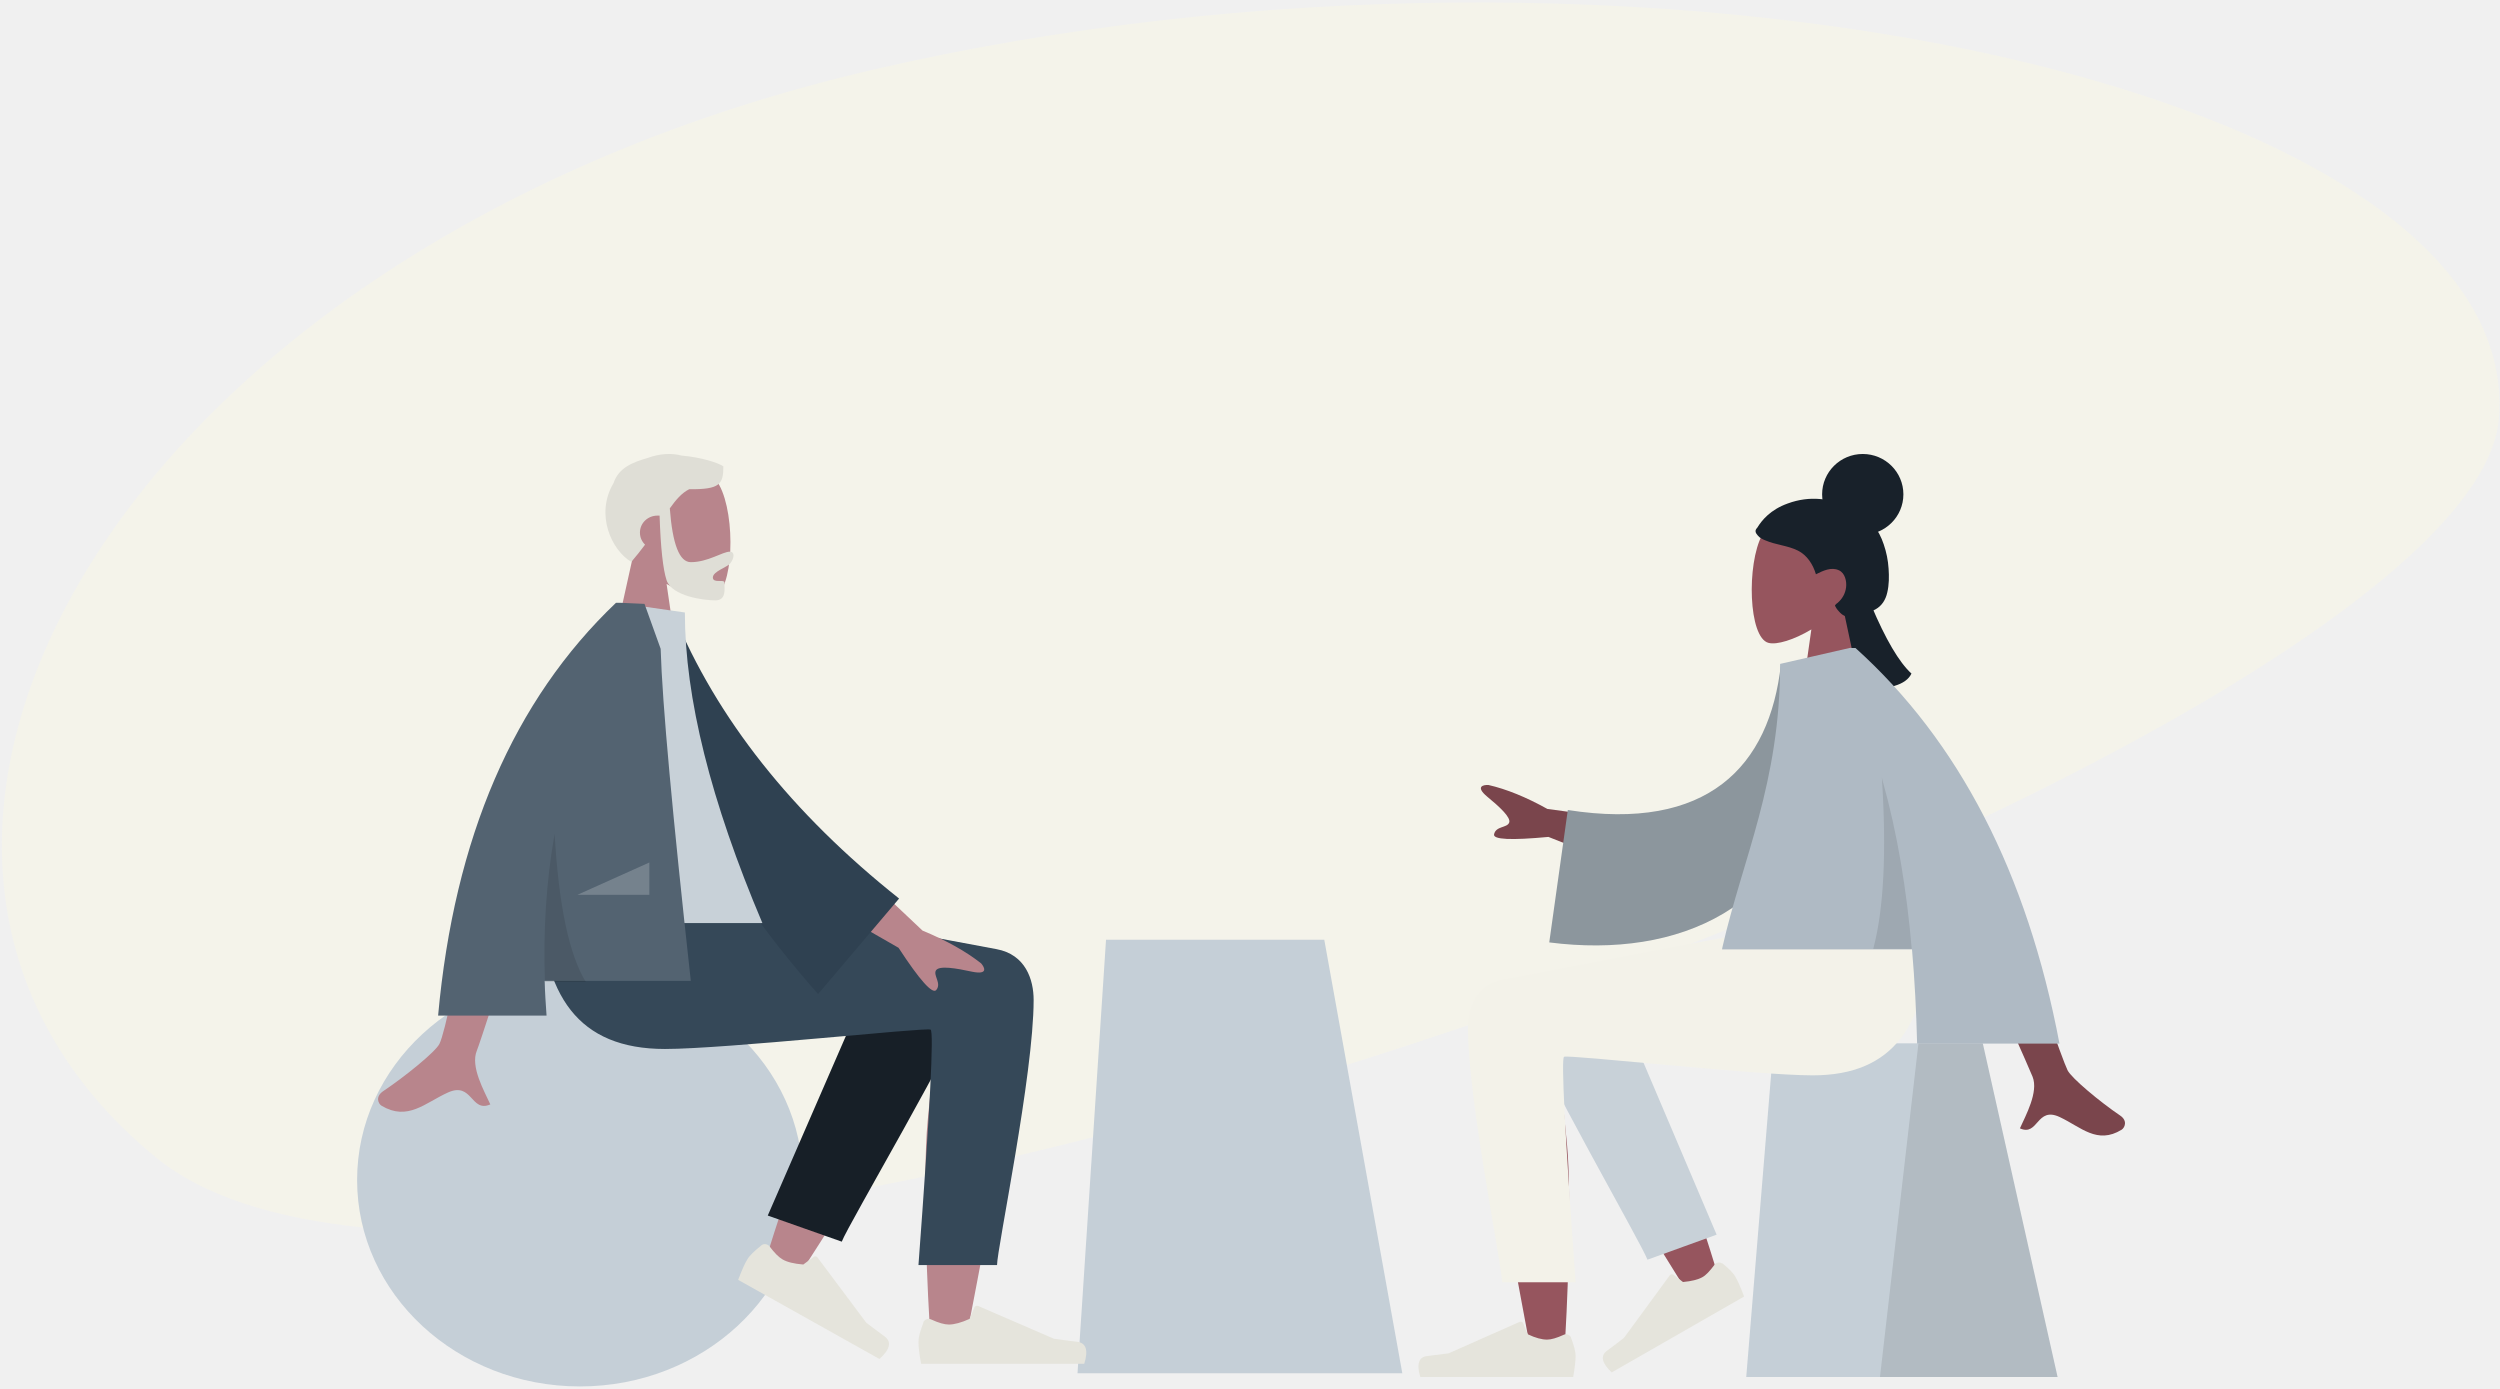
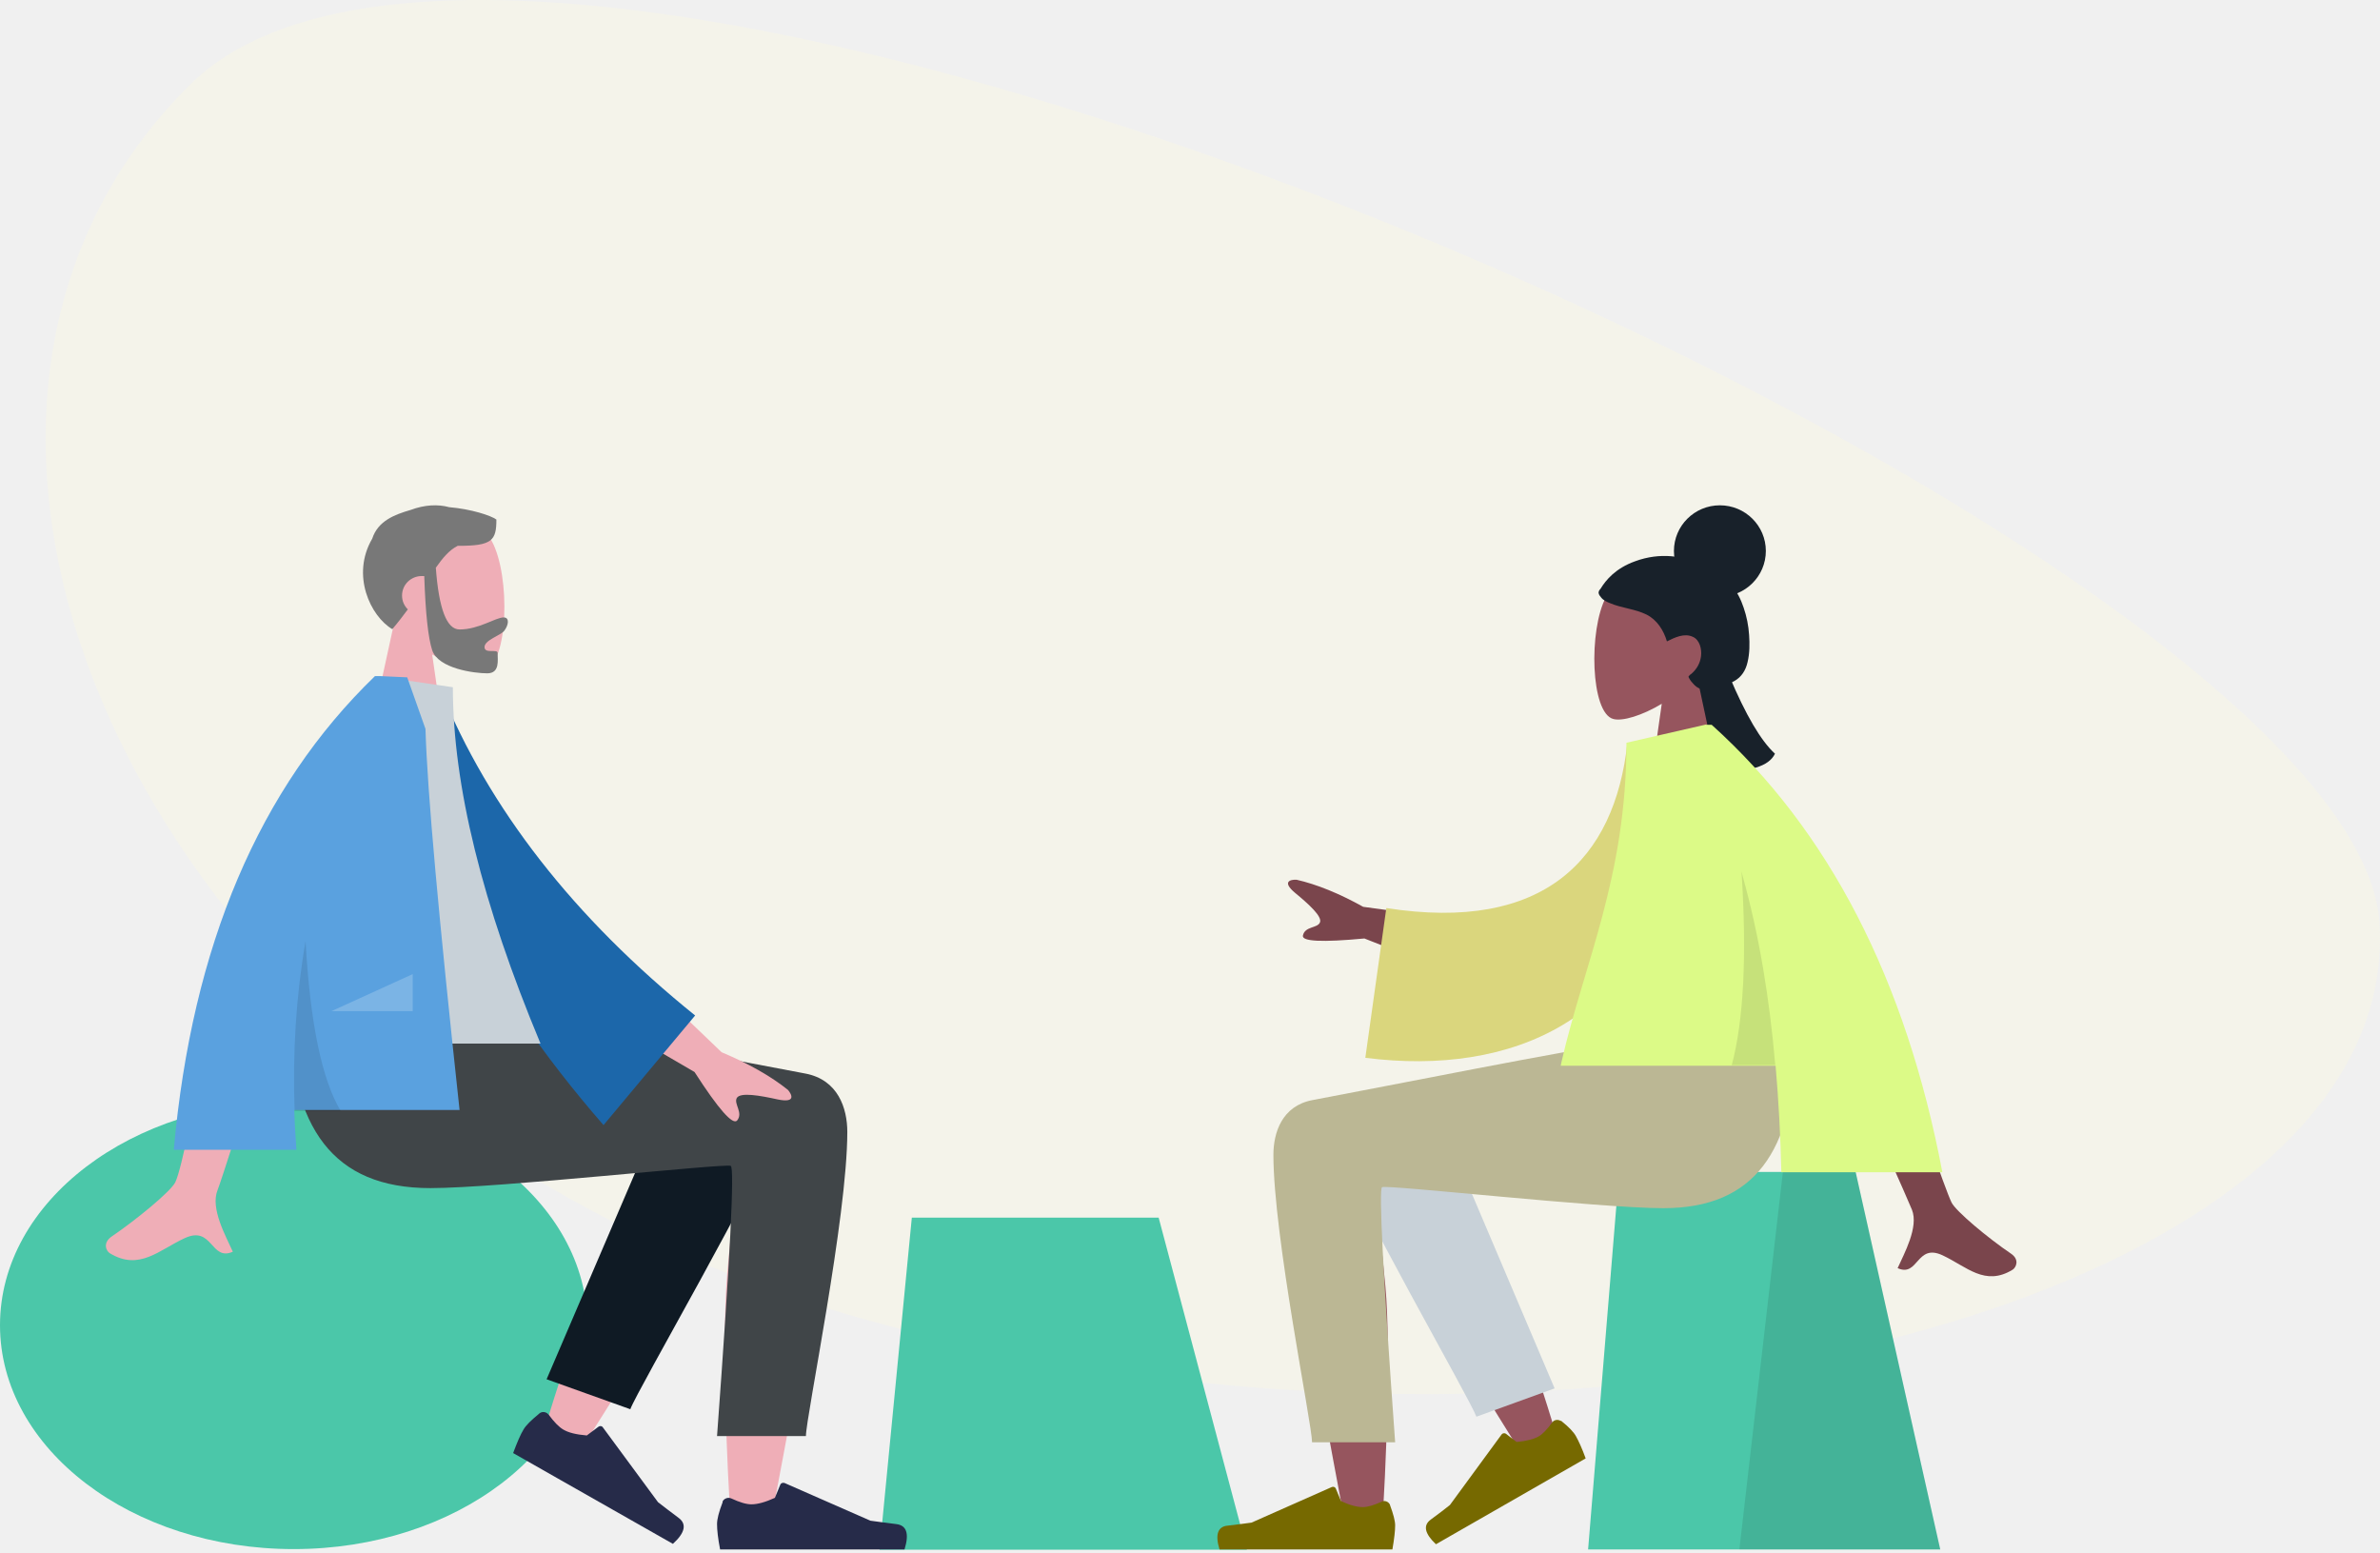
- <svg xmlns="http://www.w3.org/2000/svg" width="929" height="516" viewBox="0 0 929 516" fill="none">
-   <path fill-rule="evenodd" clip-rule="evenodd" d="M928.6 155.4C938.2 30.7 605.9 -39.7 324 26C42.1 91.7 -81 316.9 58.2 430.3C197.4 543.7 919.1 280.2 928.6 155.4Z" fill="#F4F3EA" />
-   <path fill-rule="evenodd" clip-rule="evenodd" d="M492.1 349.2H411L400.4 510.3H521.1L492.1 349.2Z" fill="#C5CFD7" />
-   <path fill-rule="evenodd" clip-rule="evenodd" d="M267.3 180.3C273.5 191.6 272.8 220.2 264.7 222.2C261.5 223 254.6 221 247.7 217L252.1 247H226.3L235.2 206.8C230.2 201.2 226.9 194.2 227.5 186.5C229 164.1 261.1 169 267.3 180.3Z" fill="#B8858C" />
-   <path fill-rule="evenodd" clip-rule="evenodd" d="M253.3 169.3C260.5 169.9 267 172 268.8 173.3C268.8 180 267.5 181.9 256.1 181.8C253.3 183.2 251.2 185.7 248.9 188.9C249.9 202.3 252.5 208.9 256.7 208.9C263.1 208.9 268.5 205 271.2 205C273.2 205 272.8 207.5 271.4 209.3C270.3 210.8 264.9 212.3 264.9 214.6C264.9 216.9 269.2 215.1 269.2 216.5C269.2 218.8 270 223.1 265.8 223.1C261.6 223.1 249.7 221.6 247.7 215.6C246.4 211.7 245.5 203.7 245.1 191.6C244.8 191.6 244.6 191.6 244.3 191.6C240.7 191.6 237.8 194.4 237.8 197.9C237.8 199.7 238.5 201.2 239.7 202.4C238.2 204.4 236.5 206.6 234.6 208.8C227.4 204.6 221 191.3 228 179.5C229.9 173.7 235.4 171.7 240.6 170.2C245.2 168.5 249.6 168.3 253.3 169.3Z" fill="#DFDED6" />
-   <path d="M215.5 515.2C261.229 515.2 298.3 480.86 298.3 438.5C298.3 396.14 261.229 361.8 215.5 361.8C169.771 361.8 132.7 396.14 132.7 438.5C132.7 480.86 169.771 515.2 215.5 515.2Z" fill="#C5CFD7" />
-   <path fill-rule="evenodd" clip-rule="evenodd" d="M357.4 355.2L357.7 355C366.6 350.2 381.1 356.7 381.1 364C381.1 386.1 360.3 490.2 359.2 496.8C358.1 503.4 346.5 505.1 345.8 496.8C344.7 483.6 342.7 437.9 344.7 416.7C345.5 408 346.4 399.6 347.3 392.2C336.4 411.3 319.6 438.7 296.7 474.3L284.3 468.8C294 437.7 302 415.7 308.2 402.9C318.9 381 328.8 362.2 333 355.6C339.8 345.3 351.3 348.9 357.4 355.2Z" fill="#B8858C" />
-   <path fill-rule="evenodd" clip-rule="evenodd" d="M285.3 451.7L327.8 354C338 338.1 366.5 357.2 363.1 366.5C355.2 387.4 315.1 455.2 312.8 461.4L285.3 451.7Z" fill="#171F27" />
-   <path fill-rule="evenodd" clip-rule="evenodd" d="M282.9 462.8C280.3 464.9 278.5 466.6 277.7 468C276.7 469.6 275.6 472.2 274.3 475.6C276.2 476.7 293.8 486.5 326.8 505C330.8 501.4 331.4 498.6 328.7 496.6C326 494.6 323.7 492.9 321.9 491.5L303.8 467.3C303.5 466.8 302.8 466.7 302.3 467.1L298.5 469.9C295 469.6 292.5 469 290.8 468C289.4 467.2 287.8 465.6 286 463.2C285.3 462.3 284 462 283 462.7C283 462.7 283 462.7 282.9 462.8Z" fill="#E5E4DC" />
-   <path fill-rule="evenodd" clip-rule="evenodd" d="M343.1 491.6C341.9 494.7 341.3 497 341.3 498.6C341.3 500.5 341.6 503.2 342.3 506.8C344.5 506.8 364.8 506.8 402.9 506.8C404.5 501.7 403.6 499 400.2 498.6C396.8 498.2 394 497.8 391.7 497.5L363.5 485.3C363 485.1 362.3 485.3 362.1 485.8L360.3 490.1C357.2 491.5 354.6 492.2 352.6 492.2C351 492.2 348.8 491.6 346 490.3C344.9 489.8 343.6 490.3 343.1 491.3C343.2 491.5 343.1 491.6 343.1 491.6Z" fill="#E5E4DC" />
-   <path fill-rule="evenodd" clip-rule="evenodd" d="M384.1 371.6C384.1 399.3 370.5 464 370.5 470.1H341.3C345.6 412.4 347.1 383.2 345.8 382.6C343.9 381.7 269.4 389.8 247.1 389.8C214.9 389.8 201.5 370.1 200.5 333.5H264.3C277.3 334.9 345.1 348.1 370.3 352.7C381.1 354.7 384.1 364 384.1 371.6Z" fill="#354858" />
-   <path fill-rule="evenodd" clip-rule="evenodd" d="M177.2 321.1L199.7 321.2C185.8 364.7 178.3 387.7 177.2 390.4C174.7 396.4 180 405.5 182.2 410.4C174.9 413.6 175.6 401.8 166.4 406C158 409.8 151.5 416.7 141.8 410.9C140.6 410.2 139.3 407.5 142.5 405.4C150.4 400.1 161.8 390.9 163.3 387.9C165.4 383.6 170 361.4 177.2 321.1ZM312.3 317L342.8 345.8C351.7 349.5 358.9 353.5 364.6 358C365.9 359.5 367.3 362.3 361.3 361.1C355.3 359.8 349 358.7 347.8 360.6C346.7 362.5 350 365.4 347.9 367.9C346.5 369.5 341.8 364.3 333.9 352.2L302.2 334L312.3 317Z" fill="#B8858C" />
-   <path fill-rule="evenodd" clip-rule="evenodd" d="M241 229.6L250.3 228.1C266.3 266.9 294.2 302.2 334.1 333.9L304 369.4C264.1 324.2 239.5 277.6 241 229.6Z" fill="#2F4151" />
-   <path fill-rule="evenodd" clip-rule="evenodd" d="M200.5 343H283.3C264.1 297.7 254.5 259.3 254.5 227.6L229.5 224C209.9 254.6 204.4 292.4 200.5 343Z" fill="#C8D1D8" />
-   <path fill-rule="evenodd" clip-rule="evenodd" d="M230.6 224C232.6 224.1 235.5 224.2 239.5 224.4L245.5 241.1C246.1 261.5 249.9 302.6 256.7 364.5H202.4C202.5 368.8 202.8 373.1 203.1 377.4H162.8C168.8 311.3 190.9 260.2 228.9 224H230.6V224Z" fill="#536371" />
-   <path fill-rule="evenodd" clip-rule="evenodd" d="M217.7 364.9H202.5C201.8 345.7 203 327.4 206.1 309.8C207.6 336.4 211.5 354.8 217.7 364.9Z" fill="black" fill-opacity="0.1" />
-   <path fill-rule="evenodd" clip-rule="evenodd" d="M214.6 332.5L241.3 320.5V332.5H214.6Z" fill="white" fill-opacity="0.2" />
-   <path fill-rule="evenodd" clip-rule="evenodd" d="M654.8 198.8C649 209.6 649.7 237 657.2 238.9C660.2 239.7 666.6 237.8 673.1 233.9L669 262.7H693.2L684.9 224.2C689.5 218.8 692.7 212.2 692.2 204.7C690.6 183.3 660.6 188 654.8 198.8Z" fill="#96555E" />
-   <path fill-rule="evenodd" clip-rule="evenodd" d="M664.3 187.1C681.1 180.9 694.2 192.9 696 194.9C697.8 197 699.1 199.6 700 202.3C701 205.2 701.6 208.2 701.8 211.3C702 214.2 702 217.3 701.3 220.2C700.7 222.9 699.3 225.1 697 226.4C695.9 227 694.8 227.5 693.7 228C692.6 228.4 691.5 228.8 690.3 229.1C688.1 229.6 685.5 229.5 683.8 227.7C683.2 227.1 682.5 226.3 682.1 225.5C681.9 225.2 681.8 225 682 224.8C682.2 224.5 682.6 224.2 682.9 224C684.6 222.5 685.7 220.6 686 218.3C686.3 216 685.6 212.9 683.3 211.9C680.5 210.6 677.4 212.1 674.8 213.4C673.7 209.7 671.5 206.3 668.1 204.6C664.3 202.7 659.9 202.5 656 200.8C655 200.4 653.9 199.9 653.2 199C652.9 198.6 652.5 198.2 652.4 197.7C652.2 197.1 652.6 196.5 653 196.1C654.7 193.3 657.9 189.4 664.3 187.1Z" fill="#18212A" />
-   <path d="M692.2 198.7C700.54 198.7 707.3 191.984 707.3 183.7C707.3 175.416 700.54 168.7 692.2 168.7C683.861 168.7 677.1 175.416 677.1 183.7C677.1 191.984 683.861 198.7 692.2 198.7Z" fill="#18212A" />
-   <path fill-rule="evenodd" clip-rule="evenodd" d="M695.3 224.8C700.7 237.6 705.7 246.1 710.3 250.3C708.3 254.5 701.9 256.4 691.3 255.9L685.3 227.8L695.3 224.8Z" fill="#18212A" />
-   <path fill-rule="evenodd" clip-rule="evenodd" d="M736.8 387.7H659.1L648.9 511.7H764.6L736.8 387.7Z" fill="#C5CFD7" />
-   <path fill-rule="evenodd" clip-rule="evenodd" d="M736.8 387.7H712.9L698.6 511.7H764.6L736.8 387.7Z" fill="black" fill-opacity="0.1" />
-   <path fill-rule="evenodd" clip-rule="evenodd" d="M570.5 366.4L570.2 366.2C561.9 361.6 548.3 367.9 548.3 374.8C548.3 396 567.8 495.7 568.8 502C569.8 508.3 580.7 510 581.3 502C582.3 489.3 584.2 445.6 582.3 425.3C581.5 416.9 580.7 409 579.9 401.9C590.1 420.2 605.9 446.4 627.2 480.5L638.8 475.2C629.7 445.4 622.2 424.4 616.4 412.1C606.4 391.1 597.1 373.1 593.1 366.7C586.9 356.9 576.1 360.4 570.5 366.4Z" fill="#96555E" />
-   <path fill-rule="evenodd" clip-rule="evenodd" d="M637.9 458.8L598.1 365.2C588.6 350 561.9 368.3 565.1 377.1C572.5 397.2 610 462.1 612.2 468.1L637.9 458.8Z" fill="#C8D1D8" />
-   <path fill-rule="evenodd" clip-rule="evenodd" d="M640.1 469.5C642.6 471.5 644.2 473.2 644.9 474.5C645.8 476.1 646.9 478.5 648.1 481.8C646.3 482.8 629.9 492.2 598.9 510C595.2 506.5 594.6 503.8 597.2 501.9C599.8 500 601.9 498.4 603.5 497.1L620.5 473.9C620.8 473.5 621.5 473.4 621.9 473.7L625.4 476.4C628.6 476.1 631 475.5 632.6 474.6C633.9 473.9 635.4 472.3 637.1 470C637.7 469.1 639 468.9 639.9 469.5C640.1 469.4 640.1 469.4 640.1 469.5Z" fill="#E5E4DC" />
-   <path fill-rule="evenodd" clip-rule="evenodd" d="M583.8 497.1C584.9 500.1 585.5 502.3 585.5 503.8C585.5 505.6 585.2 508.2 584.6 511.7C582.5 511.7 563.6 511.7 527.8 511.7C526.3 506.9 527.2 504.2 530.4 503.9C533.6 503.5 536.2 503.2 538.3 502.9L564.7 491.2C565.2 491 565.8 491.2 566 491.7L567.7 495.8C570.6 497.2 573 497.8 574.9 497.8C576.4 497.8 578.5 497.2 581.1 496C582.1 495.5 583.3 496 583.8 497C583.8 497 583.8 497 583.8 497.1Z" fill="#E5E4DC" />
-   <path fill-rule="evenodd" clip-rule="evenodd" d="M545.5 382.1C545.5 408.7 558.2 470.6 558.2 476.5H585.5C581.5 421.2 580.1 393.3 581.2 392.7C582.9 391.8 652.7 399.6 673.6 399.6C703.8 399.6 716.2 380.7 717.3 345.7H657.5C645.3 347 581.9 359.7 558.3 364.1C548.3 366 545.5 374.8 545.5 382.1Z" fill="#F3F2E9" />
-   <path fill-rule="evenodd" clip-rule="evenodd" d="M739.5 315.1L717.5 315.2C741.7 369.2 754.3 397.5 755.3 400.1C757.6 405.8 752.7 414.6 750.6 419.3C757.5 422.4 756.7 411 765.4 415.1C773.3 418.8 779.3 425.4 788.4 419.8C789.5 419.1 790.8 416.5 787.8 414.5C780.4 409.5 769.7 400.6 768.3 397.7C766.3 393.6 756.7 366.1 739.5 315.1ZM552.6 296C557.1 299.7 561.6 303.8 560.8 305.7C560 307.7 555.9 306.9 555.2 310C554.7 312 561.5 312.3 575.4 311L607.6 323.7L614.7 306L575 300.6C567.1 296.2 559.7 293.2 553.1 291.7C551.1 291.6 548.2 292.3 552.6 296Z" fill="#7A454C" />
-   <path fill-rule="evenodd" clip-rule="evenodd" d="M679.1 245.7L661.8 246.8C657.6 285 634.4 309.1 582.6 301L575.7 350.2C624.1 356.4 666.6 337.2 675.3 285C677.7 271.5 679.4 257.4 679.1 245.7Z" fill="#8C969D" />
-   <path fill-rule="evenodd" clip-rule="evenodd" d="M687.7 240.7L661.5 246.7C661.5 290.9 647.5 319.3 640.1 351.8L639.9 352.8H710.5C711.5 364.2 712.1 375.8 712.4 387.8H765.3C753.3 324.5 728 275.5 689.5 240.8H687.7V240.7Z" fill="#AFBAC4" />
-   <path fill-rule="evenodd" clip-rule="evenodd" d="M699.3 288.9C701.1 316.7 700 338 696.1 352.6H710.4C708.5 330.6 705.1 309.8 699.6 290.2L699.3 288.9Z" fill="black" fill-opacity="0.1" />
+ <svg xmlns="http://www.w3.org/2000/svg" width="782" height="510" viewBox="0 0 782 510" fill="none">
+   <path fill-rule="evenodd" clip-rule="evenodd" d="M781.832 303.203C789.766 428.156 515.149 498.698 282.184 432.865C49.219 367.032 -52.511 141.376 62.525 27.746C177.561 -85.884 773.981 178.15 781.832 303.203Z" fill="#F4F3EA" />
+   <path fill-rule="evenodd" clip-rule="evenodd" d="M380.7 400H299.6L289 509.1H409.7L380.7 400Z" fill="#4BC7A9" />
+   <path fill-rule="evenodd" clip-rule="evenodd" d="M161.6 177.773C167.8 189.236 167.1 218.251 159 220.279C155.8 221.091 148.9 219.062 142 215.004L146.4 245.439H120.6L129.5 204.657C124.5 198.975 121.2 191.874 121.8 184.063C123.3 161.338 155.4 166.309 161.6 177.773Z" fill="#EFAEB7" />
+   <path fill-rule="evenodd" clip-rule="evenodd" d="M147.6 166.614C154.8 167.222 161.3 169.353 163.1 170.672C163.1 177.469 161.8 179.396 150.4 179.295C147.6 180.715 145.5 183.251 143.2 186.497C144.2 200.091 146.8 206.787 151 206.787C157.4 206.787 162.8 202.83 165.5 202.83C167.5 202.83 167.1 205.367 165.7 207.193C164.6 208.714 159.2 210.236 159.2 212.569C159.2 214.903 163.5 213.077 163.5 214.497C163.5 216.83 164.3 221.193 160.1 221.193C155.9 221.193 144 219.671 142 213.584C140.7 209.627 139.8 201.512 139.4 189.236C139.1 189.236 138.9 189.236 138.6 189.236C135 189.236 132.1 192.077 132.1 195.628C132.1 197.454 132.8 198.975 134 200.193C132.5 202.222 130.8 204.454 128.9 206.685C121.7 202.425 115.3 188.932 122.3 176.961C124.2 171.077 129.7 169.048 134.9 167.527C139.5 165.802 143.9 165.599 147.6 166.614Z" fill="#787878" />
+   <path d="M96.5 508.894C149.795 508.894 193 475.964 193 435.344C193 394.724 149.795 361.794 96.5 361.794C43.205 361.794 0 394.724 0 435.344C0 475.964 43.205 508.894 96.5 508.894Z" fill="#4BC7A9" />
+   <path fill-rule="evenodd" clip-rule="evenodd" d="M251.7 355.205L252 355.002C260.9 350.133 275.4 356.727 275.4 364.132C275.4 386.552 254.6 492.16 253.5 498.855C252.4 505.551 240.8 507.275 240.1 498.855C239 485.464 237 439.102 239 417.595C239.8 408.769 240.7 400.248 241.6 392.741C230.7 412.117 213.9 439.914 191 476.029L178.6 470.45C188.3 438.899 196.3 416.581 202.5 403.596C213.2 381.379 223.1 362.306 227.3 355.611C234.1 345.162 245.6 348.814 251.7 355.205Z" fill="#EFAEB7" />
+   <path fill-rule="evenodd" clip-rule="evenodd" d="M179.6 453.102L222.1 353.988C232.3 337.857 260.8 357.234 257.4 366.669C249.5 387.871 209.4 456.653 207.1 462.943L179.6 453.102Z" fill="#0F1A24" />
+   <path fill-rule="evenodd" clip-rule="evenodd" d="M177.2 464.363C174.6 466.493 172.8 468.218 172 469.638C171 471.261 169.9 473.899 168.6 477.348C170.5 478.464 188.1 488.406 221.1 507.174C225.1 503.522 225.7 500.681 223 498.652C220.3 496.623 218 494.899 216.2 493.478L198.1 468.928C197.8 468.421 197.1 468.319 196.6 468.725L192.8 471.566C189.3 471.261 186.8 470.653 185.1 469.638C183.7 468.827 182.1 467.203 180.3 464.769C179.6 463.856 178.3 463.551 177.3 464.261C177.3 464.261 177.3 464.261 177.2 464.363Z" fill="#262B49" />
+   <path fill-rule="evenodd" clip-rule="evenodd" d="M237.4 493.58C236.2 496.725 235.6 499.058 235.6 500.681C235.6 502.609 235.9 505.348 236.6 509C238.8 509 259.1 509 297.2 509C298.8 503.826 297.9 501.087 294.5 500.681C291.1 500.275 288.3 499.87 286 499.565L257.8 487.189C257.3 486.986 256.6 487.189 256.4 487.696L254.6 492.058C251.5 493.478 248.9 494.189 246.9 494.189C245.3 494.189 243.1 493.58 240.3 492.261C239.2 491.754 237.9 492.261 237.4 493.276C237.5 493.478 237.4 493.58 237.4 493.58Z" fill="#262B49" />
+   <path fill-rule="evenodd" clip-rule="evenodd" d="M278.4 371.843C278.4 399.944 264.8 465.58 264.8 471.769H235.6C239.9 413.233 241.4 383.61 240.1 383.002C238.2 382.089 163.7 390.306 141.4 390.306C109.2 390.306 95.8 370.321 94.8 333.191H158.6C171.6 334.611 239.4 348.002 264.6 352.669C275.4 354.698 278.4 364.132 278.4 371.843Z" fill="#404548" />
+   <path fill-rule="evenodd" clip-rule="evenodd" d="M71.5 320.611L94 320.713C80.1 364.843 72.6 388.176 71.5 390.915C69 397.002 74.3 406.233 76.5 411.204C69.2 414.451 69.9 402.48 60.7 406.741C52.3 410.596 45.8 417.595 36.1 411.711C34.9 411.001 33.6 408.262 36.8 406.132C44.7 400.755 56.1 391.422 57.6 388.378C59.7 384.016 64.3 361.495 71.5 320.611ZM206.6 316.452L237.1 345.669C246 349.423 253.2 353.48 258.9 358.046C260.2 359.567 261.6 362.408 255.6 361.19C249.6 359.872 243.3 358.756 242.1 360.683C241 362.611 244.3 365.553 242.2 368.089C240.8 369.712 236.1 364.437 228.2 352.162L196.5 333.698L206.6 316.452Z" fill="#EFAEB7" />
+   <path fill-rule="evenodd" clip-rule="evenodd" d="M135.3 227.787L144.6 226.265C160.6 265.627 188.5 301.438 228.4 333.597L198.3 369.611C158.4 323.756 133.8 276.482 135.3 227.787Z" fill="#1C67AA" />
+   <path fill-rule="evenodd" clip-rule="evenodd" d="M94.8 342.828H177.6C158.4 296.873 148.8 257.917 148.8 225.758L123.8 222.106C104.2 253.149 98.7 291.496 94.8 342.828Z" fill="#C8D1D8" />
+   <path fill-rule="evenodd" clip-rule="evenodd" d="M124.9 222.106C126.9 222.207 129.8 222.308 133.8 222.511L139.8 239.453C140.4 260.148 144.2 301.843 151 364.64H96.7C96.8 369.002 97.1 373.364 97.4 377.726H57.1C63.1 310.669 85.2 258.83 123.2 222.106H124.9Z" fill="#5AA1DF" />
+   <path fill-rule="evenodd" clip-rule="evenodd" d="M112 365.045H96.8C96.1 345.568 97.3 327.003 100.4 309.148C101.9 336.133 105.8 354.799 112 365.045Z" fill="black" fill-opacity="0.1" />
+   <path fill-rule="evenodd" clip-rule="evenodd" d="M108.9 332.176L135.6 320.003V332.176H108.9Z" fill="white" fill-opacity="0.2" />
+   <path fill-rule="evenodd" clip-rule="evenodd" d="M527.706 196.1C521.906 206.9 522.606 234.3 530.106 236.2C533.106 237 539.506 235.1 546.006 231.2L541.906 260H566.106L557.806 221.5C562.406 216.1 565.606 209.5 565.106 202C563.506 180.6 533.506 185.3 527.706 196.1Z" fill="#96555E" />
+   <path fill-rule="evenodd" clip-rule="evenodd" d="M537.206 184.4C554.006 178.2 567.106 190.2 568.906 192.2C570.706 194.3 572.006 196.9 572.906 199.6C573.906 202.5 574.506 205.5 574.706 208.6C574.906 211.5 574.906 214.6 574.206 217.5C573.606 220.2 572.206 222.4 569.906 223.7C568.806 224.3 567.706 224.8 566.606 225.3C565.506 225.7 564.406 226.1 563.206 226.4C561.006 226.9 558.406 226.8 556.706 225C556.106 224.4 555.406 223.6 555.006 222.8C554.806 222.5 554.706 222.3 554.906 222.1C555.106 221.8 555.506 221.5 555.806 221.3C557.506 219.8 558.606 217.9 558.906 215.6C559.206 213.3 558.506 210.2 556.206 209.2C553.406 207.9 550.306 209.4 547.706 210.7C546.606 207 544.406 203.6 541.006 201.9C537.206 200 532.806 199.8 528.906 198.1C527.906 197.7 526.806 197.2 526.106 196.3C525.806 195.9 525.406 195.5 525.306 195C525.106 194.4 525.506 193.8 525.906 193.4C527.606 190.6 530.806 186.7 537.206 184.4Z" fill="#18212A" />
+   <path d="M565.106 196C573.446 196 580.206 189.284 580.206 181C580.206 172.716 573.446 166 565.106 166C556.767 166 550.006 172.716 550.006 181C550.006 189.284 556.767 196 565.106 196Z" fill="#18212A" />
+   <path fill-rule="evenodd" clip-rule="evenodd" d="M568.206 222.1C573.606 234.9 578.606 243.4 583.206 247.6C581.206 251.8 574.806 253.7 564.206 253.2L558.206 225.1L568.206 222.1Z" fill="#18212A" />
+   <path fill-rule="evenodd" clip-rule="evenodd" d="M609.706 385H532.006L521.806 509H637.506L609.706 385Z" fill="#4BC7A9" />
+   <path fill-rule="evenodd" clip-rule="evenodd" d="M609.706 385H585.806L571.506 509H637.506L609.706 385Z" fill="black" fill-opacity="0.1" />
+   <path fill-rule="evenodd" clip-rule="evenodd" d="M443.406 363.7L443.106 363.5C434.806 358.9 421.206 365.2 421.206 372.1C421.206 393.3 440.706 493 441.706 499.3C442.706 505.6 453.606 507.3 454.206 499.3C455.206 486.6 457.106 442.9 455.206 422.6C454.406 414.2 453.606 406.3 452.806 399.2C463.006 417.5 478.806 443.7 500.106 477.8L511.706 472.5C502.606 442.7 495.106 421.7 489.306 409.4C479.306 388.4 470.006 370.4 466.006 364C459.806 354.2 449.006 357.7 443.406 363.7Z" fill="#96555E" />
+   <path fill-rule="evenodd" clip-rule="evenodd" d="M510.806 456.1L471.006 362.5C461.506 347.3 434.806 365.6 438.006 374.4C445.406 394.5 482.906 459.4 485.106 465.4L510.806 456.1Z" fill="#C8D1D8" />
+   <path fill-rule="evenodd" clip-rule="evenodd" d="M513.006 466.8C515.506 468.8 517.106 470.5 517.806 471.8C518.706 473.4 519.806 475.8 521.006 479.1C519.206 480.1 502.806 489.5 471.806 507.3C468.106 503.8 467.506 501.1 470.106 499.2C472.706 497.3 474.806 495.7 476.406 494.4L493.406 471.2C493.706 470.8 494.406 470.7 494.806 471L498.306 473.7C501.506 473.4 503.906 472.8 505.506 471.9C506.806 471.2 508.306 469.6 510.006 467.3C510.606 466.4 511.906 466.2 512.806 466.8C513.006 466.7 513.006 466.7 513.006 466.8Z" fill="#766900" />
+   <path fill-rule="evenodd" clip-rule="evenodd" d="M456.706 494.4C457.806 497.4 458.406 499.6 458.406 501.1C458.406 502.9 458.106 505.5 457.506 509C455.406 509 436.506 509 400.706 509C399.206 504.2 400.106 501.5 403.306 501.2C406.506 500.8 409.106 500.5 411.206 500.2L437.606 488.5C438.106 488.3 438.706 488.5 438.906 489L440.606 493.1C443.506 494.5 445.906 495.1 447.806 495.1C449.306 495.1 451.406 494.5 454.006 493.3C455.006 492.8 456.206 493.3 456.706 494.3C456.706 494.3 456.706 494.3 456.706 494.4Z" fill="#766900" />
+   <path fill-rule="evenodd" clip-rule="evenodd" d="M418.406 379.4C418.406 406 431.106 467.9 431.106 473.8H458.406C454.406 418.5 453.006 390.6 454.106 390C455.806 389.1 525.606 396.9 546.506 396.9C576.706 396.9 589.106 378 590.206 343H530.406C518.206 344.3 454.806 357 431.206 361.4C421.206 363.3 418.406 372.1 418.406 379.4Z" fill="#BBB794" />
+   <path fill-rule="evenodd" clip-rule="evenodd" d="M612.406 312.4L590.406 312.5C614.606 366.5 627.206 394.8 628.206 397.4C630.506 403.1 625.606 411.9 623.506 416.6C630.406 419.7 629.606 408.3 638.306 412.4C646.206 416.1 652.206 422.7 661.306 417.1C662.406 416.4 663.706 413.8 660.706 411.8C653.306 406.8 642.606 397.9 641.206 395C639.206 390.9 629.606 363.4 612.406 312.4ZM425.506 293.3C430.006 297 434.506 301.1 433.706 303C432.906 305 428.806 304.2 428.106 307.3C427.606 309.3 434.406 309.6 448.306 308.3L480.506 321L487.606 303.3L447.906 297.9C440.006 293.5 432.606 290.5 426.006 289C424.006 288.9 421.106 289.6 425.506 293.3Z" fill="#7A454C" />
+   <path fill-rule="evenodd" clip-rule="evenodd" d="M552.006 243L534.706 244.1C530.506 282.3 507.306 306.4 455.506 298.3L448.606 347.5C497.006 353.7 539.506 334.5 548.206 282.3C550.606 268.8 552.306 254.7 552.006 243Z" fill="#DAD67D" />
+   <path fill-rule="evenodd" clip-rule="evenodd" d="M560.606 238L534.406 244C534.406 288.2 520.406 316.6 513.006 349.1L512.806 350.1H583.406C584.406 361.5 585.006 373.1 585.306 385.1H638.206C626.206 321.8 600.906 272.8 562.406 238.1H560.606V238Z" fill="#DCFA87" />
+   <path fill-rule="evenodd" clip-rule="evenodd" d="M572.206 286.2C574.006 314 572.906 335.3 569.006 349.9H583.306C581.406 327.9 578.006 307.1 572.506 287.5L572.206 286.2Z" fill="black" fill-opacity="0.1" />
</svg>
